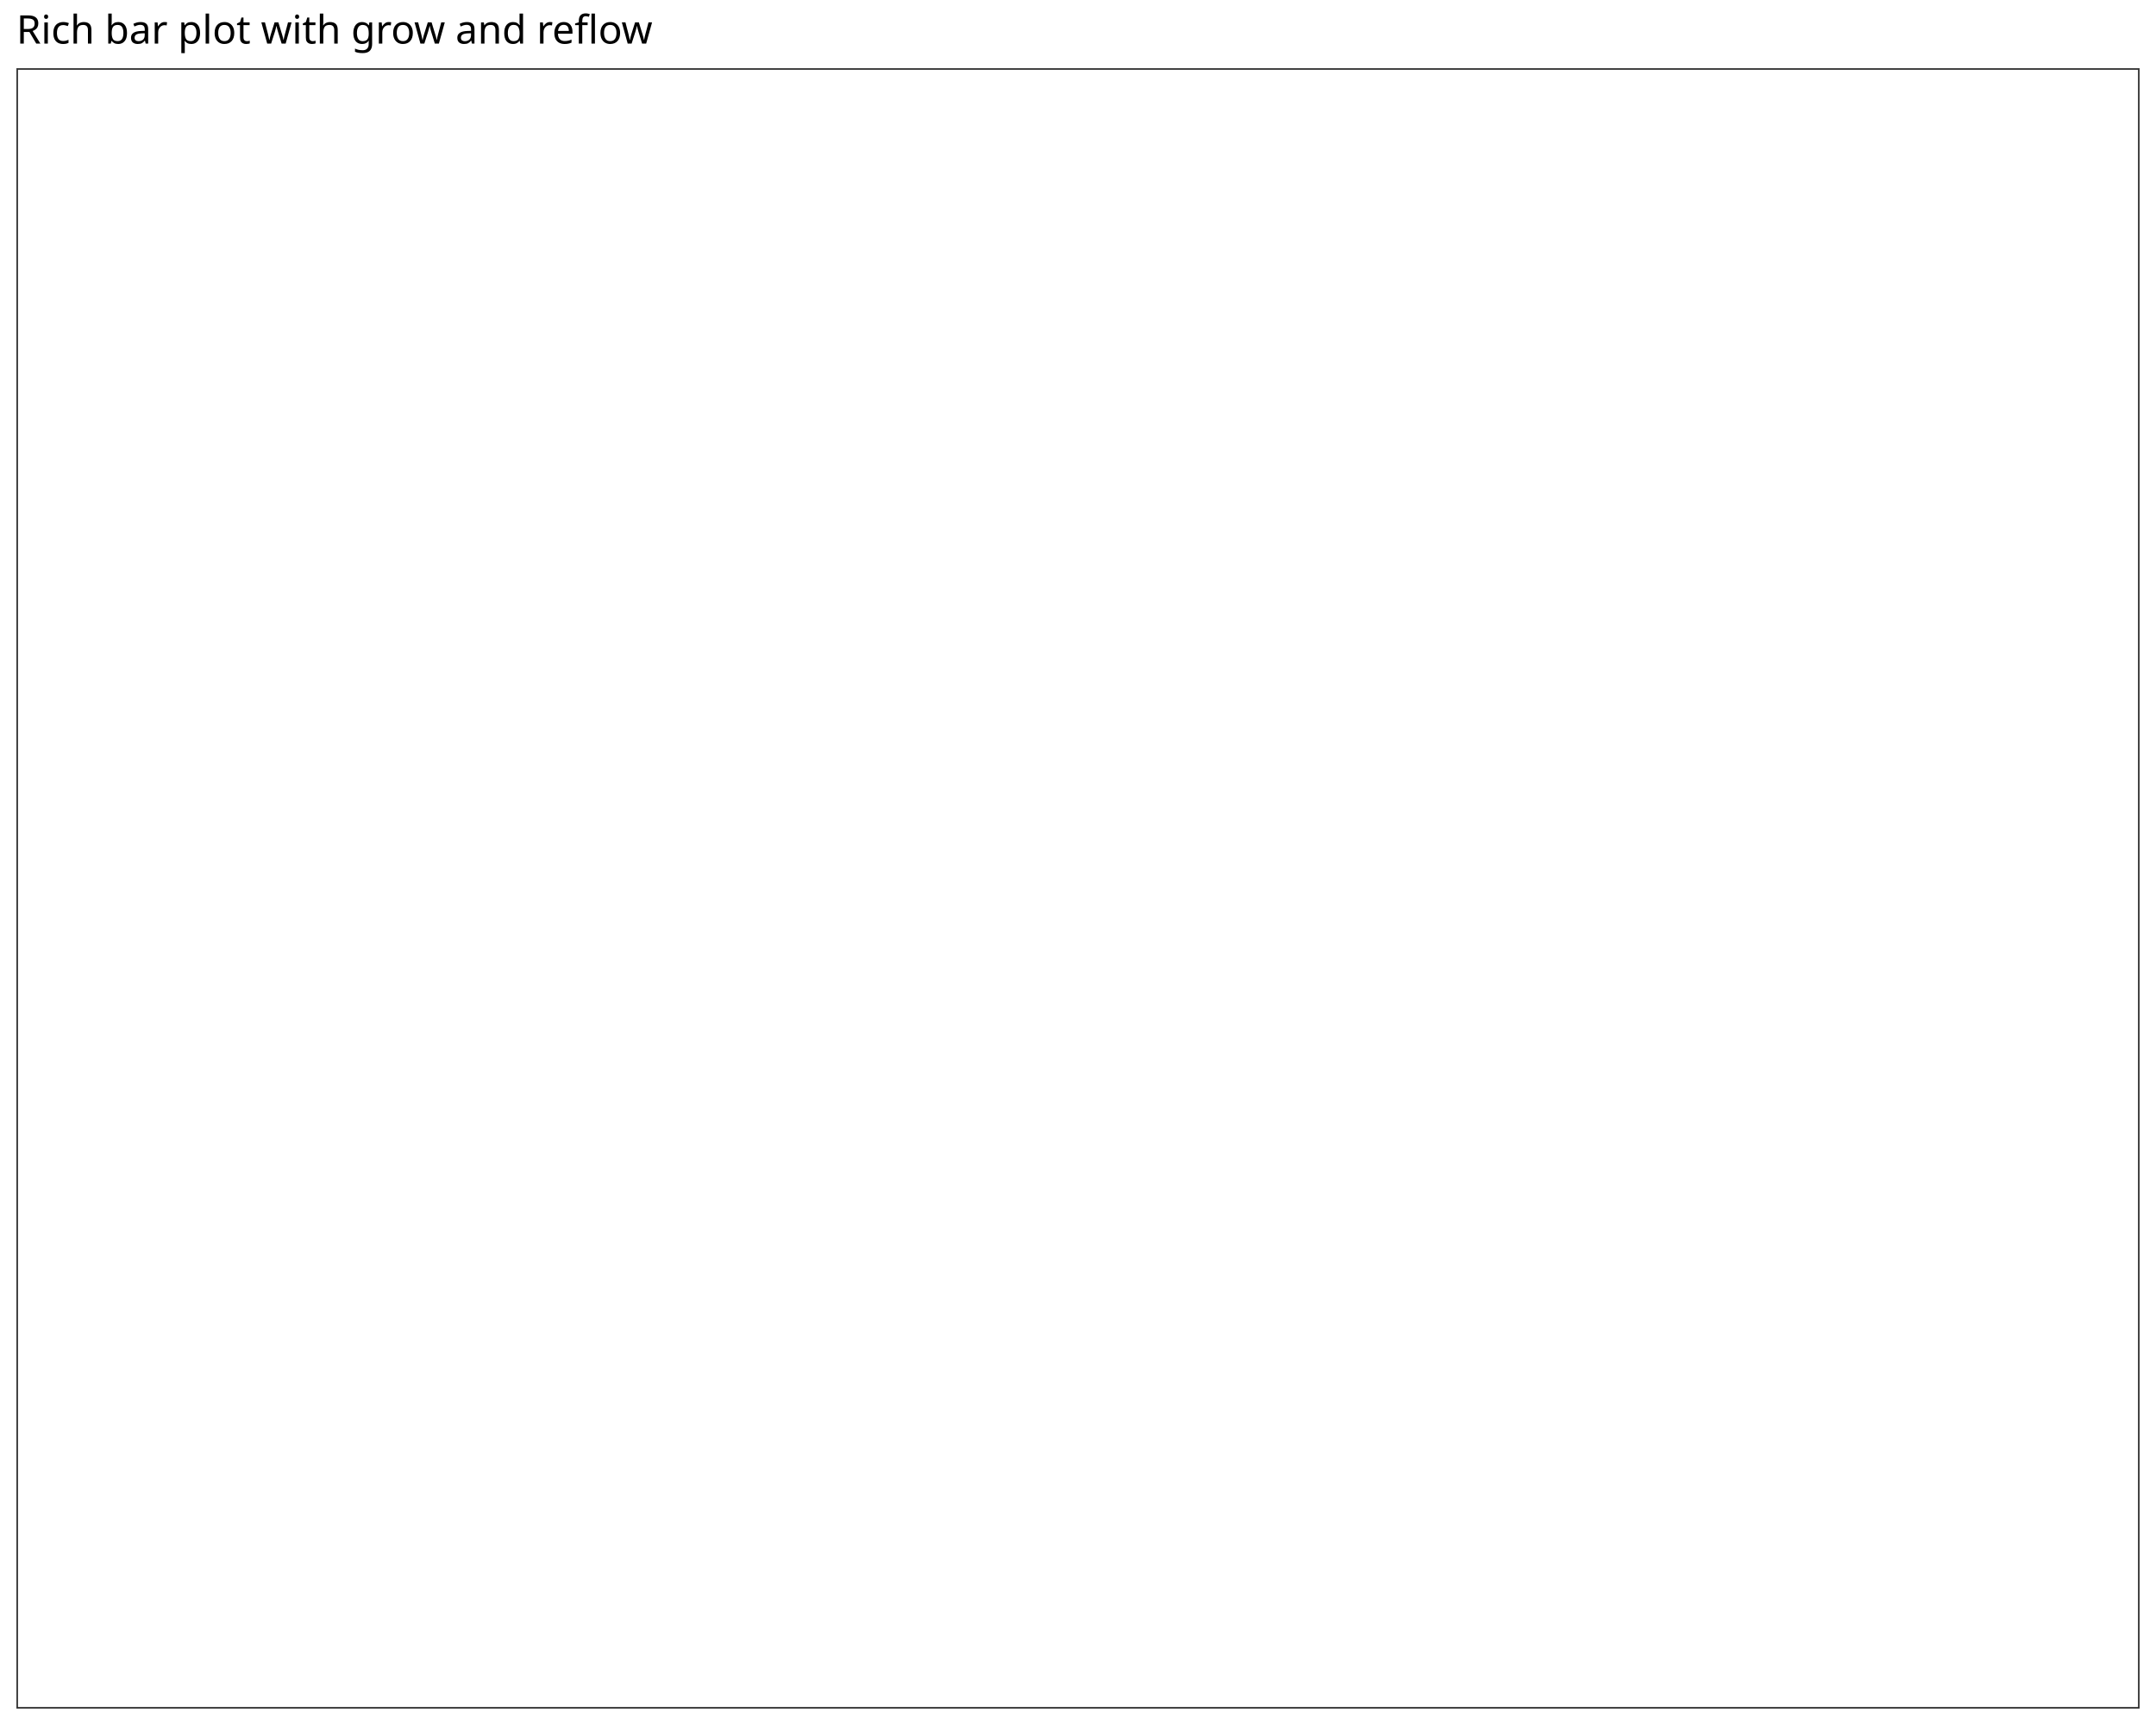
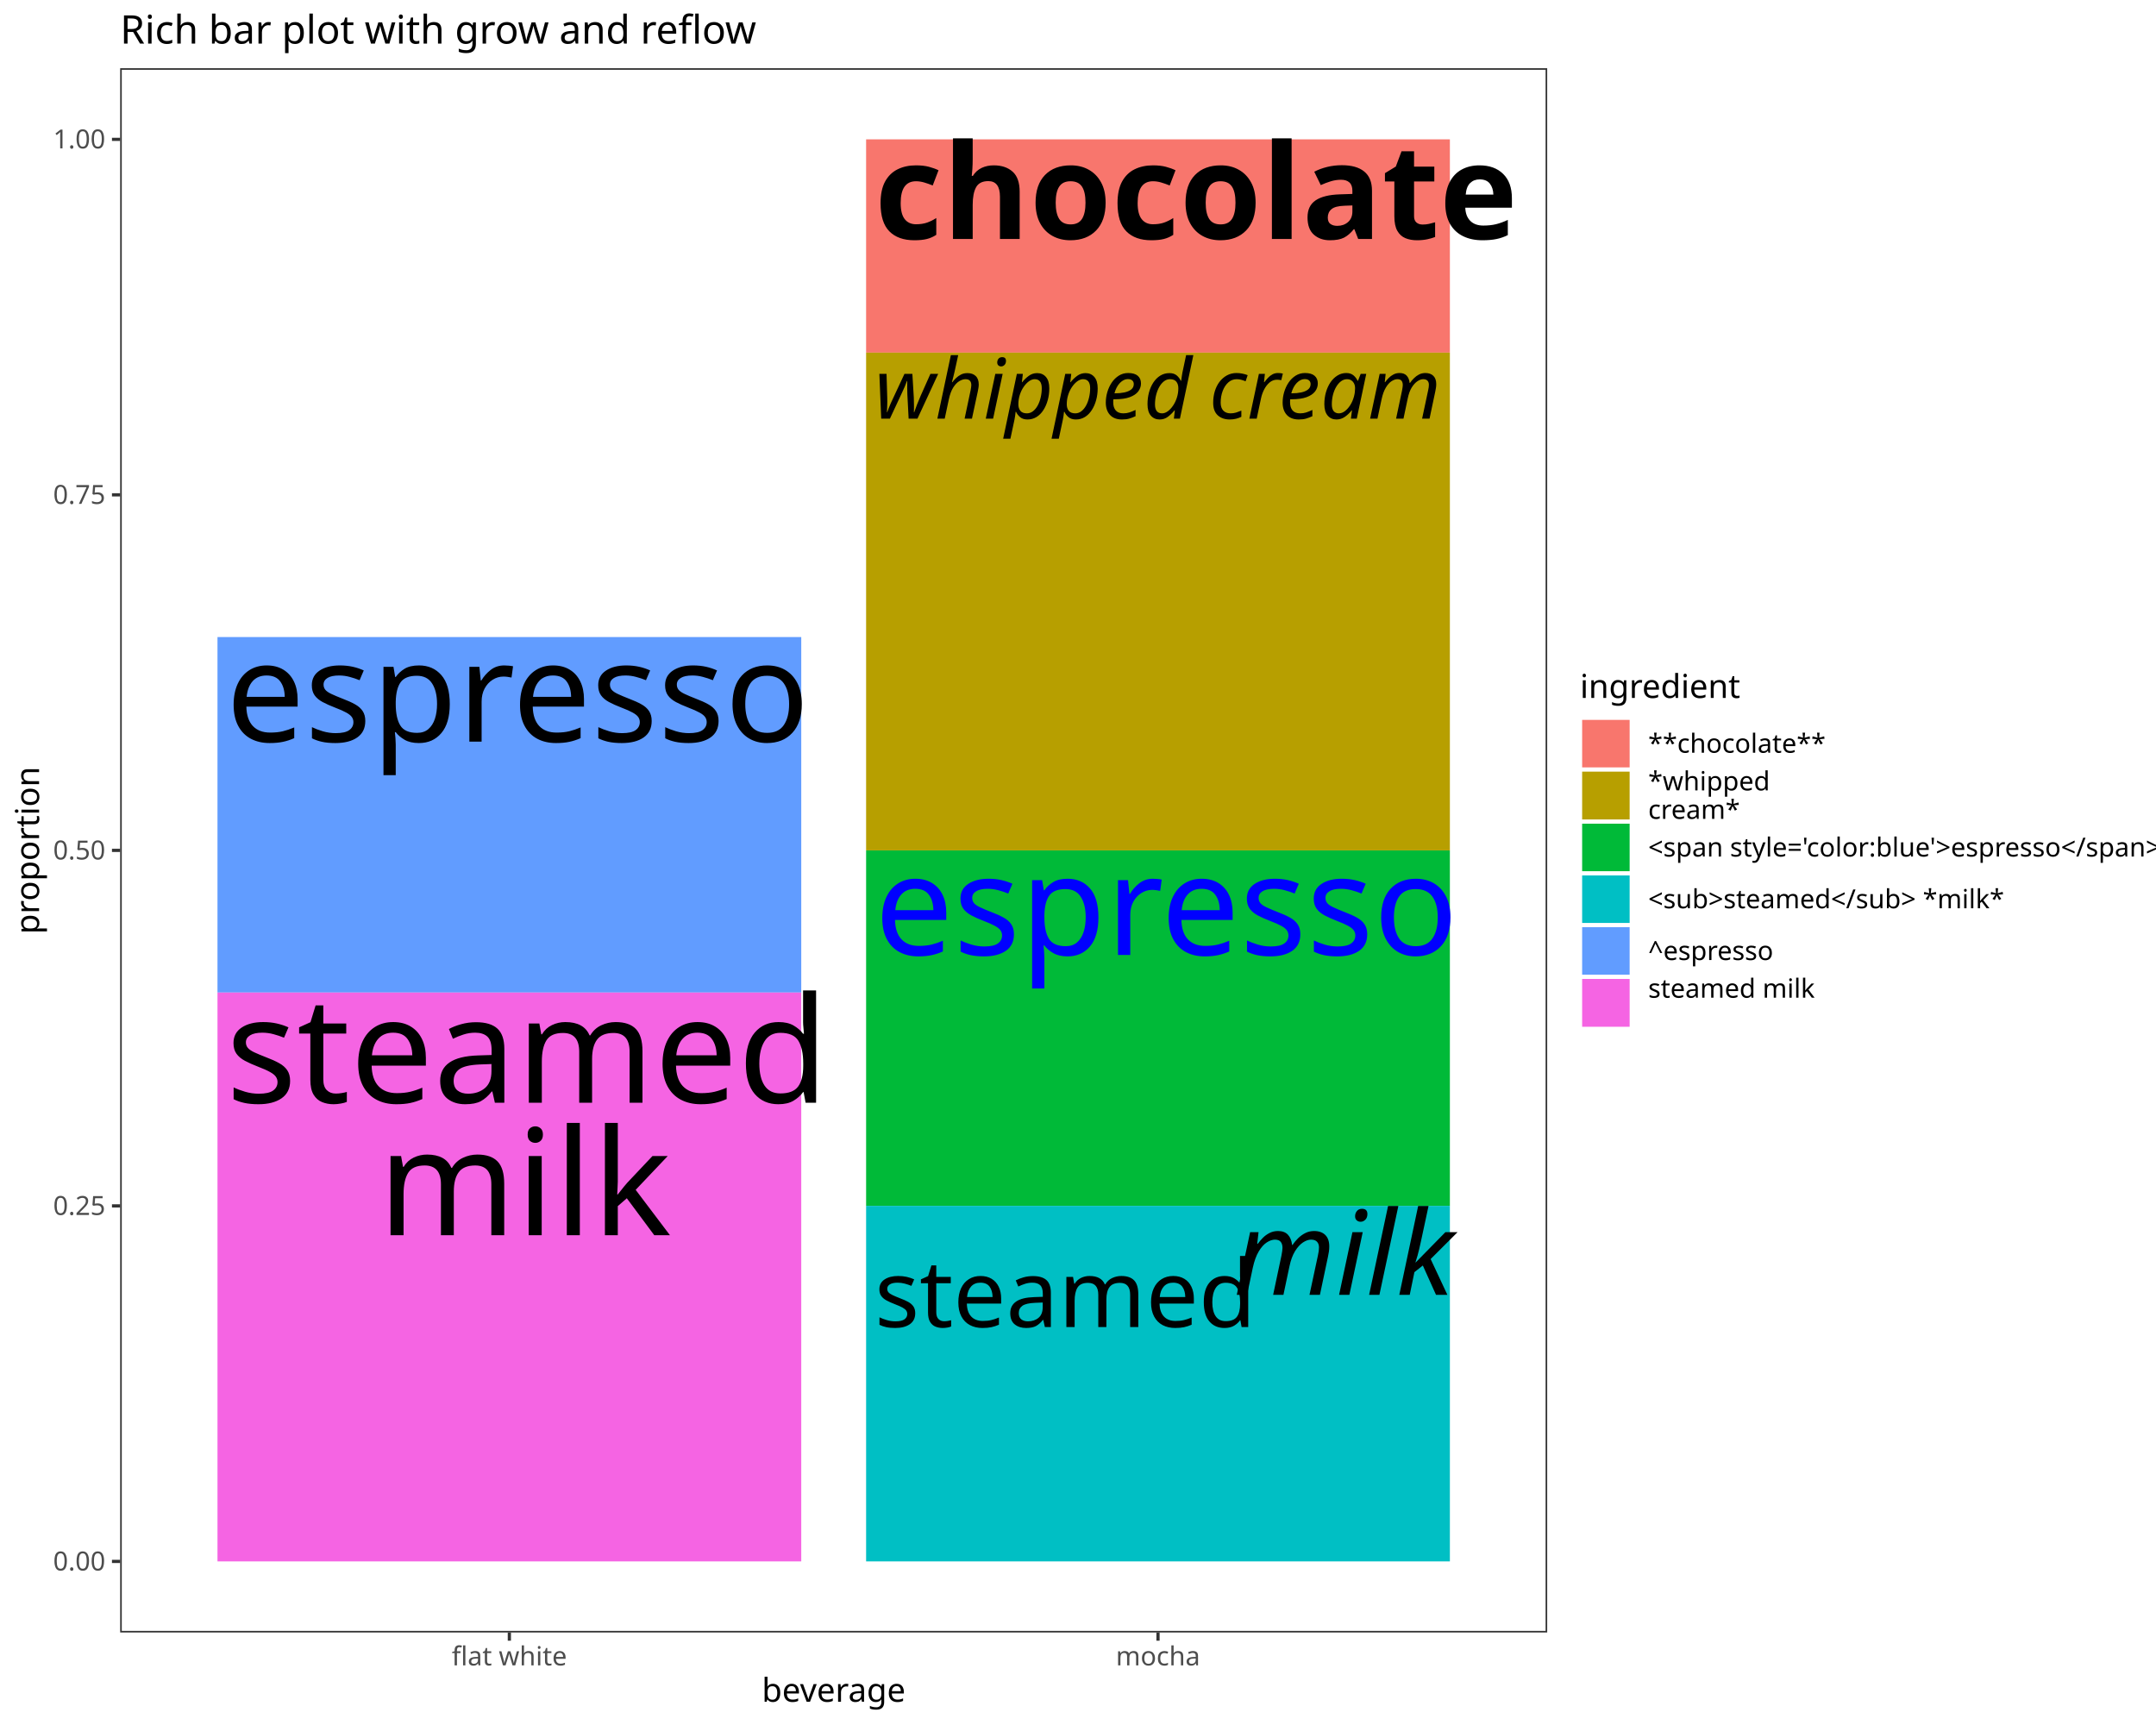
<svg xmlns="http://www.w3.org/2000/svg" class="svglite" data-engine-version="2.0" width="720.00pt" height="576.00pt" viewBox="0 0 720.00 576.00">
  <defs>
    <style type="text/css">
    .svglite line, .svglite polyline, .svglite polygon, .svglite path, .svglite rect, .svglite circle {
      fill: none;
      stroke: #000000;
      stroke-linecap: round;
      stroke-linejoin: round;
      stroke-miterlimit: 10.00;
    }
  </style>
  </defs>
  <rect width="100%" height="100%" style="stroke: none; fill: #FFFFFF;" />
  <defs>
    <clipPath id="cpMC4wMHw3MjAuMDB8MC4wMHw1NzYuMDA=">
      <rect x="0.00" y="0.00" width="720.00" height="576.00" />
    </clipPath>
  </defs>
  <g clip-path="url(#cpMC4wMHw3MjAuMDB8MC4wMHw1NzYuMDA=)">
    <rect x="0.00" y="0.00" width="720.00" height="576.00" style="stroke-width: 1.07; stroke: #FFFFFF; fill: #FFFFFF;" />
  </g>
  <defs>
-     <clipPath id="cpNS40OHw3MTQuNTJ8MjIuNzh8NTcwLjUy">
-       <rect x="5.48" y="22.78" width="709.04" height="547.74" />
+     <clipPath id="cpNDAuMTN8NTE2LjY5fDIyLjc4fDU0NS4xMQ==">
+       <rect x="40.13" y="22.78" width="476.56" height="522.33" />
    </clipPath>
  </defs>
-   <g clip-path="url(#cpNS40OHw3MTQuNTJ8MjIuNzh8NTcwLjUy)">
-     <rect x="5.48" y="22.78" width="709.04" height="547.74" style="stroke-width: 1.07; stroke: none; fill: #FFFFFF;" />
-     <rect x="5.48" y="22.78" width="709.04" height="547.74" style="stroke-width: 1.07; stroke: #333333;" />
+   <g clip-path="url(#cpNDAuMTN8NTE2LjY5fDIyLjc4fDU0NS4xMQ==)">
+     <rect x="40.13" y="22.78" width="476.56" height="522.33" style="stroke-width: 1.07; stroke: none; fill: #FFFFFF;" />
+     <rect x="289.24" y="283.95" width="194.95" height="118.71" style="stroke-width: 1.07; stroke: none; stroke-linecap: square; stroke-linejoin: miter; fill: #00BA38;" />
+     <rect x="289.24" y="46.53" width="194.95" height="71.23" style="stroke-width: 1.07; stroke: none; stroke-linecap: square; stroke-linejoin: miter; fill: #F8766D;" />
+     <rect x="289.24" y="402.66" width="194.95" height="118.71" style="stroke-width: 1.07; stroke: none; stroke-linecap: square; stroke-linejoin: miter; fill: #00BFC4;" />
+     <rect x="289.24" y="117.75" width="194.95" height="166.20" style="stroke-width: 1.07; stroke: none; stroke-linecap: square; stroke-linejoin: miter; fill: #B79F00;" />
+     <rect x="72.63" y="212.72" width="194.95" height="118.71" style="stroke-width: 1.07; stroke: none; stroke-linecap: square; stroke-linejoin: miter; fill: #619CFF;" />
+     <rect x="72.63" y="331.43" width="194.95" height="189.94" style="stroke-width: 1.07; stroke: none; stroke-linecap: square; stroke-linejoin: miter; fill: #F564E3;" />
+     <text x="292.08" y="318.88" style="font-size: 46.63px; fill: #0000FF; font-family: sans;" textLength="189.29px" lengthAdjust="spacingAndGlyphs">espresso</text>
+     <text x="292.08" y="79.79" style="font-size: 44.21px; font-weight: bold; font-family: sans;" textLength="189.29px" lengthAdjust="spacingAndGlyphs">chocolate</text>
+     <text x="292.08" y="443.12" style="font-size: 31.24px; font-family: sans;" textLength="119.86px" lengthAdjust="spacingAndGlyphs">steamed</text>
+     <text x="411.93" y="432.37" style="font-size: 39.05px; font-style: italic; font-family: sans;" textLength="69.43px" lengthAdjust="spacingAndGlyphs">milk</text>
+     <text x="292.08" y="139.79" style="font-size: 27.91px; font-style: italic; font-family: sans;" textLength="103.97px" lengthAdjust="spacingAndGlyphs">whipped</text>
+     <text x="403.80" y="139.79" style="font-size: 27.91px; font-style: italic; font-family: sans;" textLength="77.56px" lengthAdjust="spacingAndGlyphs">cream</text>
+     <text x="75.46" y="247.65" style="font-size: 46.63px; font-family: sans;" textLength="189.29px" lengthAdjust="spacingAndGlyphs">espresso</text>
+     <text x="75.46" y="368.22" style="font-size: 49.34px; font-family: sans;" textLength="189.29px" lengthAdjust="spacingAndGlyphs">steamed</text>
+     <text x="126.24" y="412.46" style="font-size: 49.34px; font-family: sans;" textLength="87.72px" lengthAdjust="spacingAndGlyphs">milk</text>
+     <rect x="40.13" y="22.78" width="476.56" height="522.33" style="stroke-width: 1.07; stroke: #333333;" />
  </g>
  <g clip-path="url(#cpMC4wMHw3MjAuMDB8MC4wMHw1NzYuMDA=)">
-     <text x="5.48" y="14.56" style="font-size: 13.20px; font-family: sans;" textLength="198.10px" lengthAdjust="spacingAndGlyphs">Rich bar plot with grow and reflow</text>
+     <text x="35.20" y="524.40" text-anchor="end" style="font-size: 8.80px; fill: #4D4D4D; font-family: sans;" textLength="17.13px" lengthAdjust="spacingAndGlyphs">0.00</text>
+     <text x="35.20" y="405.69" text-anchor="end" style="font-size: 8.80px; fill: #4D4D4D; font-family: sans;" textLength="17.13px" lengthAdjust="spacingAndGlyphs">0.25</text>
+     <text x="35.20" y="286.98" text-anchor="end" style="font-size: 8.80px; fill: #4D4D4D; font-family: sans;" textLength="17.13px" lengthAdjust="spacingAndGlyphs">0.50</text>
+     <text x="35.20" y="168.26" text-anchor="end" style="font-size: 8.80px; fill: #4D4D4D; font-family: sans;" textLength="17.13px" lengthAdjust="spacingAndGlyphs">0.75</text>
+     <text x="35.20" y="49.55" text-anchor="end" style="font-size: 8.80px; fill: #4D4D4D; font-family: sans;" textLength="17.13px" lengthAdjust="spacingAndGlyphs">1.00</text>
+     <polyline points="37.39,521.37 40.13,521.37 " style="stroke-width: 1.07; stroke: #333333; stroke-linecap: butt;" />
+     <polyline points="37.39,402.66 40.13,402.66 " style="stroke-width: 1.07; stroke: #333333; stroke-linecap: butt;" />
+     <polyline points="37.39,283.95 40.13,283.95 " style="stroke-width: 1.07; stroke: #333333; stroke-linecap: butt;" />
+     <polyline points="37.39,165.24 40.13,165.24 " style="stroke-width: 1.07; stroke: #333333; stroke-linecap: butt;" />
+     <polyline points="37.39,46.53 40.13,46.53 " style="stroke-width: 1.07; stroke: #333333; stroke-linecap: butt;" />
+     <polyline points="170.10,547.85 170.10,545.11 " style="stroke-width: 1.07; stroke: #333333; stroke-linecap: butt;" />
+     <polyline points="386.72,547.85 386.72,545.11 " style="stroke-width: 1.07; stroke: #333333; stroke-linecap: butt;" />
+     <text x="170.10" y="556.10" text-anchor="middle" style="font-size: 8.80px; fill: #4D4D4D; font-family: sans;" textLength="34.73px" lengthAdjust="spacingAndGlyphs">flat white</text>
+     <text x="386.72" y="556.10" text-anchor="middle" style="font-size: 8.80px; fill: #4D4D4D; font-family: sans;" textLength="26.42px" lengthAdjust="spacingAndGlyphs">mocha</text>
+     <text x="278.41" y="568.24" text-anchor="middle" style="font-size: 11.00px; font-family: sans;" textLength="45.88px" lengthAdjust="spacingAndGlyphs">beverage</text>
+     <text transform="translate(13.05,283.95) rotate(-90)" text-anchor="middle" style="font-size: 11.00px; font-family: sans;" textLength="49.53px" lengthAdjust="spacingAndGlyphs">proportion</text>
+     <rect x="527.65" y="224.33" width="186.87" height="119.23" style="stroke-width: 1.07; stroke: none; fill: #FFFFFF;" />
+     <text x="527.65" y="233.05" style="font-size: 11.00px; font-family: sans;" textLength="48.31px" lengthAdjust="spacingAndGlyphs">ingredient</text>
+     <rect x="527.65" y="239.67" width="17.28" height="17.28" style="stroke-width: 1.07; stroke: none; fill: #FFFFFF;" />
+     <rect x="528.36" y="240.38" width="15.86" height="15.86" style="stroke-width: 1.07; stroke: none; stroke-linecap: square; stroke-linejoin: miter; fill: #F8766D;" />
+     <rect x="527.65" y="256.95" width="17.28" height="17.39" style="stroke-width: 1.07; stroke: none; fill: #FFFFFF;" />
+     <rect x="528.36" y="257.66" width="15.86" height="15.97" style="stroke-width: 1.07; stroke: none; stroke-linecap: square; stroke-linejoin: miter; fill: #B79F00;" />
+     <rect x="527.65" y="274.33" width="17.28" height="17.28" style="stroke-width: 1.07; stroke: none; fill: #FFFFFF;" />
+     <rect x="528.36" y="275.04" width="15.86" height="15.86" style="stroke-width: 1.07; stroke: none; stroke-linecap: square; stroke-linejoin: miter; fill: #00BA38;" />
+     <rect x="527.65" y="291.61" width="17.28" height="17.28" style="stroke-width: 1.07; stroke: none; fill: #FFFFFF;" />
+     <rect x="528.36" y="292.32" width="15.86" height="15.86" style="stroke-width: 1.07; stroke: none; stroke-linecap: square; stroke-linejoin: miter; fill: #00BFC4;" />
+     <rect x="527.65" y="308.89" width="17.28" height="17.28" style="stroke-width: 1.07; stroke: none; fill: #FFFFFF;" />
+     <rect x="528.36" y="309.60" width="15.86" height="15.86" style="stroke-width: 1.07; stroke: none; stroke-linecap: square; stroke-linejoin: miter; fill: #619CFF;" />
+     <rect x="527.65" y="326.17" width="17.28" height="17.39" style="stroke-width: 1.07; stroke: none; fill: #FFFFFF;" />
+     <rect x="528.36" y="326.88" width="15.86" height="15.97" style="stroke-width: 1.07; stroke: none; stroke-linecap: square; stroke-linejoin: miter; fill: #F564E3;" />
+     <text x="550.41" y="251.34" style="font-size: 8.80px; font-family: sans;" textLength="51.38px" lengthAdjust="spacingAndGlyphs">**chocolate**</text>
+     <text x="550.41" y="263.92" style="font-size: 8.80px; font-family: sans;" textLength="36.21px" lengthAdjust="spacingAndGlyphs">*whipped</text>
+     <text x="550.41" y="273.42" style="font-size: 8.80px; font-family: sans;" textLength="27.88px" lengthAdjust="spacingAndGlyphs">cream*</text>
+     <text x="550.41" y="286.00" style="font-size: 8.80px; font-family: sans;" textLength="164.11px" lengthAdjust="spacingAndGlyphs">&lt;span style='color:blue'&gt;espresso&lt;/span&gt;</text>
+     <text x="550.41" y="303.28" style="font-size: 8.80px; font-family: sans;" textLength="110.10px" lengthAdjust="spacingAndGlyphs">&lt;sub&gt;steamed&lt;/sub&gt; *milk*</text>
+     <text x="550.41" y="320.56" style="font-size: 8.80px; font-family: sans;" textLength="39.85px" lengthAdjust="spacingAndGlyphs">^espresso</text>
+     <text x="550.41" y="333.14" style="font-size: 8.80px; font-family: sans;" textLength="51.85px" lengthAdjust="spacingAndGlyphs">steamed milk</text>
+     <text x="550.41" y="342.65" style="font-size: 8.80px; font-family: sans;" textLength="0.00px" lengthAdjust="spacingAndGlyphs" />
+     <text x="40.13" y="14.56" style="font-size: 13.20px; font-family: sans;" textLength="198.10px" lengthAdjust="spacingAndGlyphs">Rich bar plot with grow and reflow</text>
  </g>
</svg>
